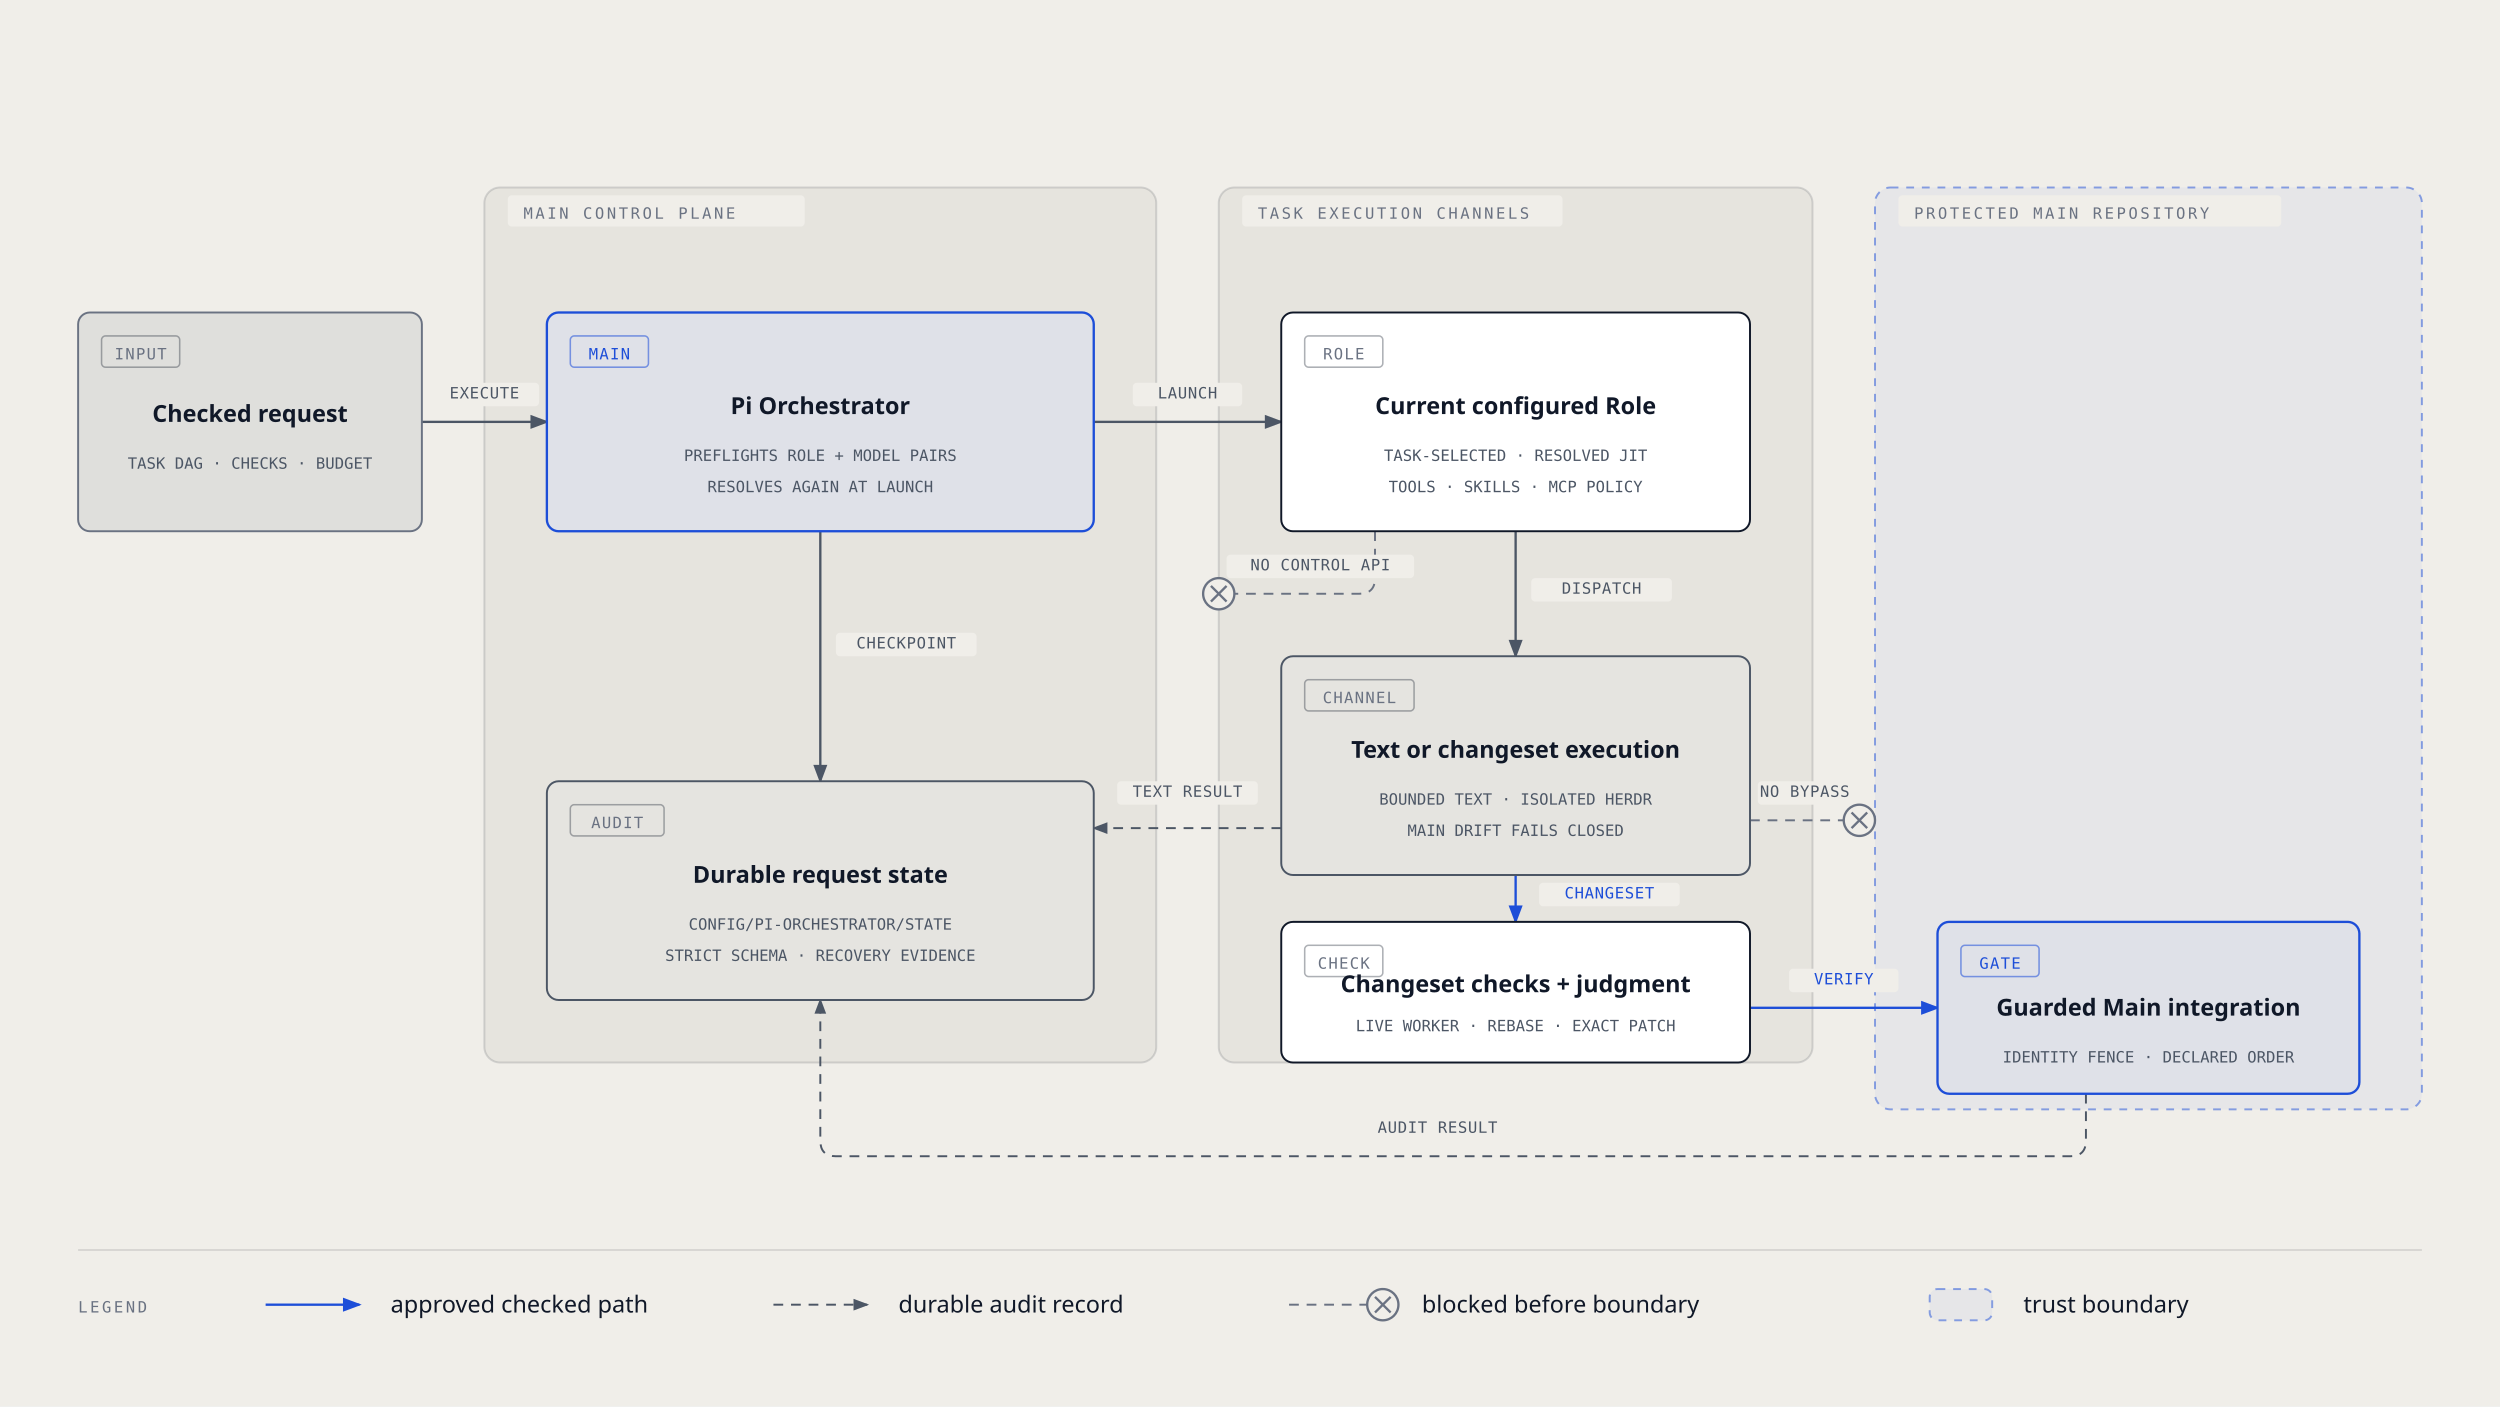
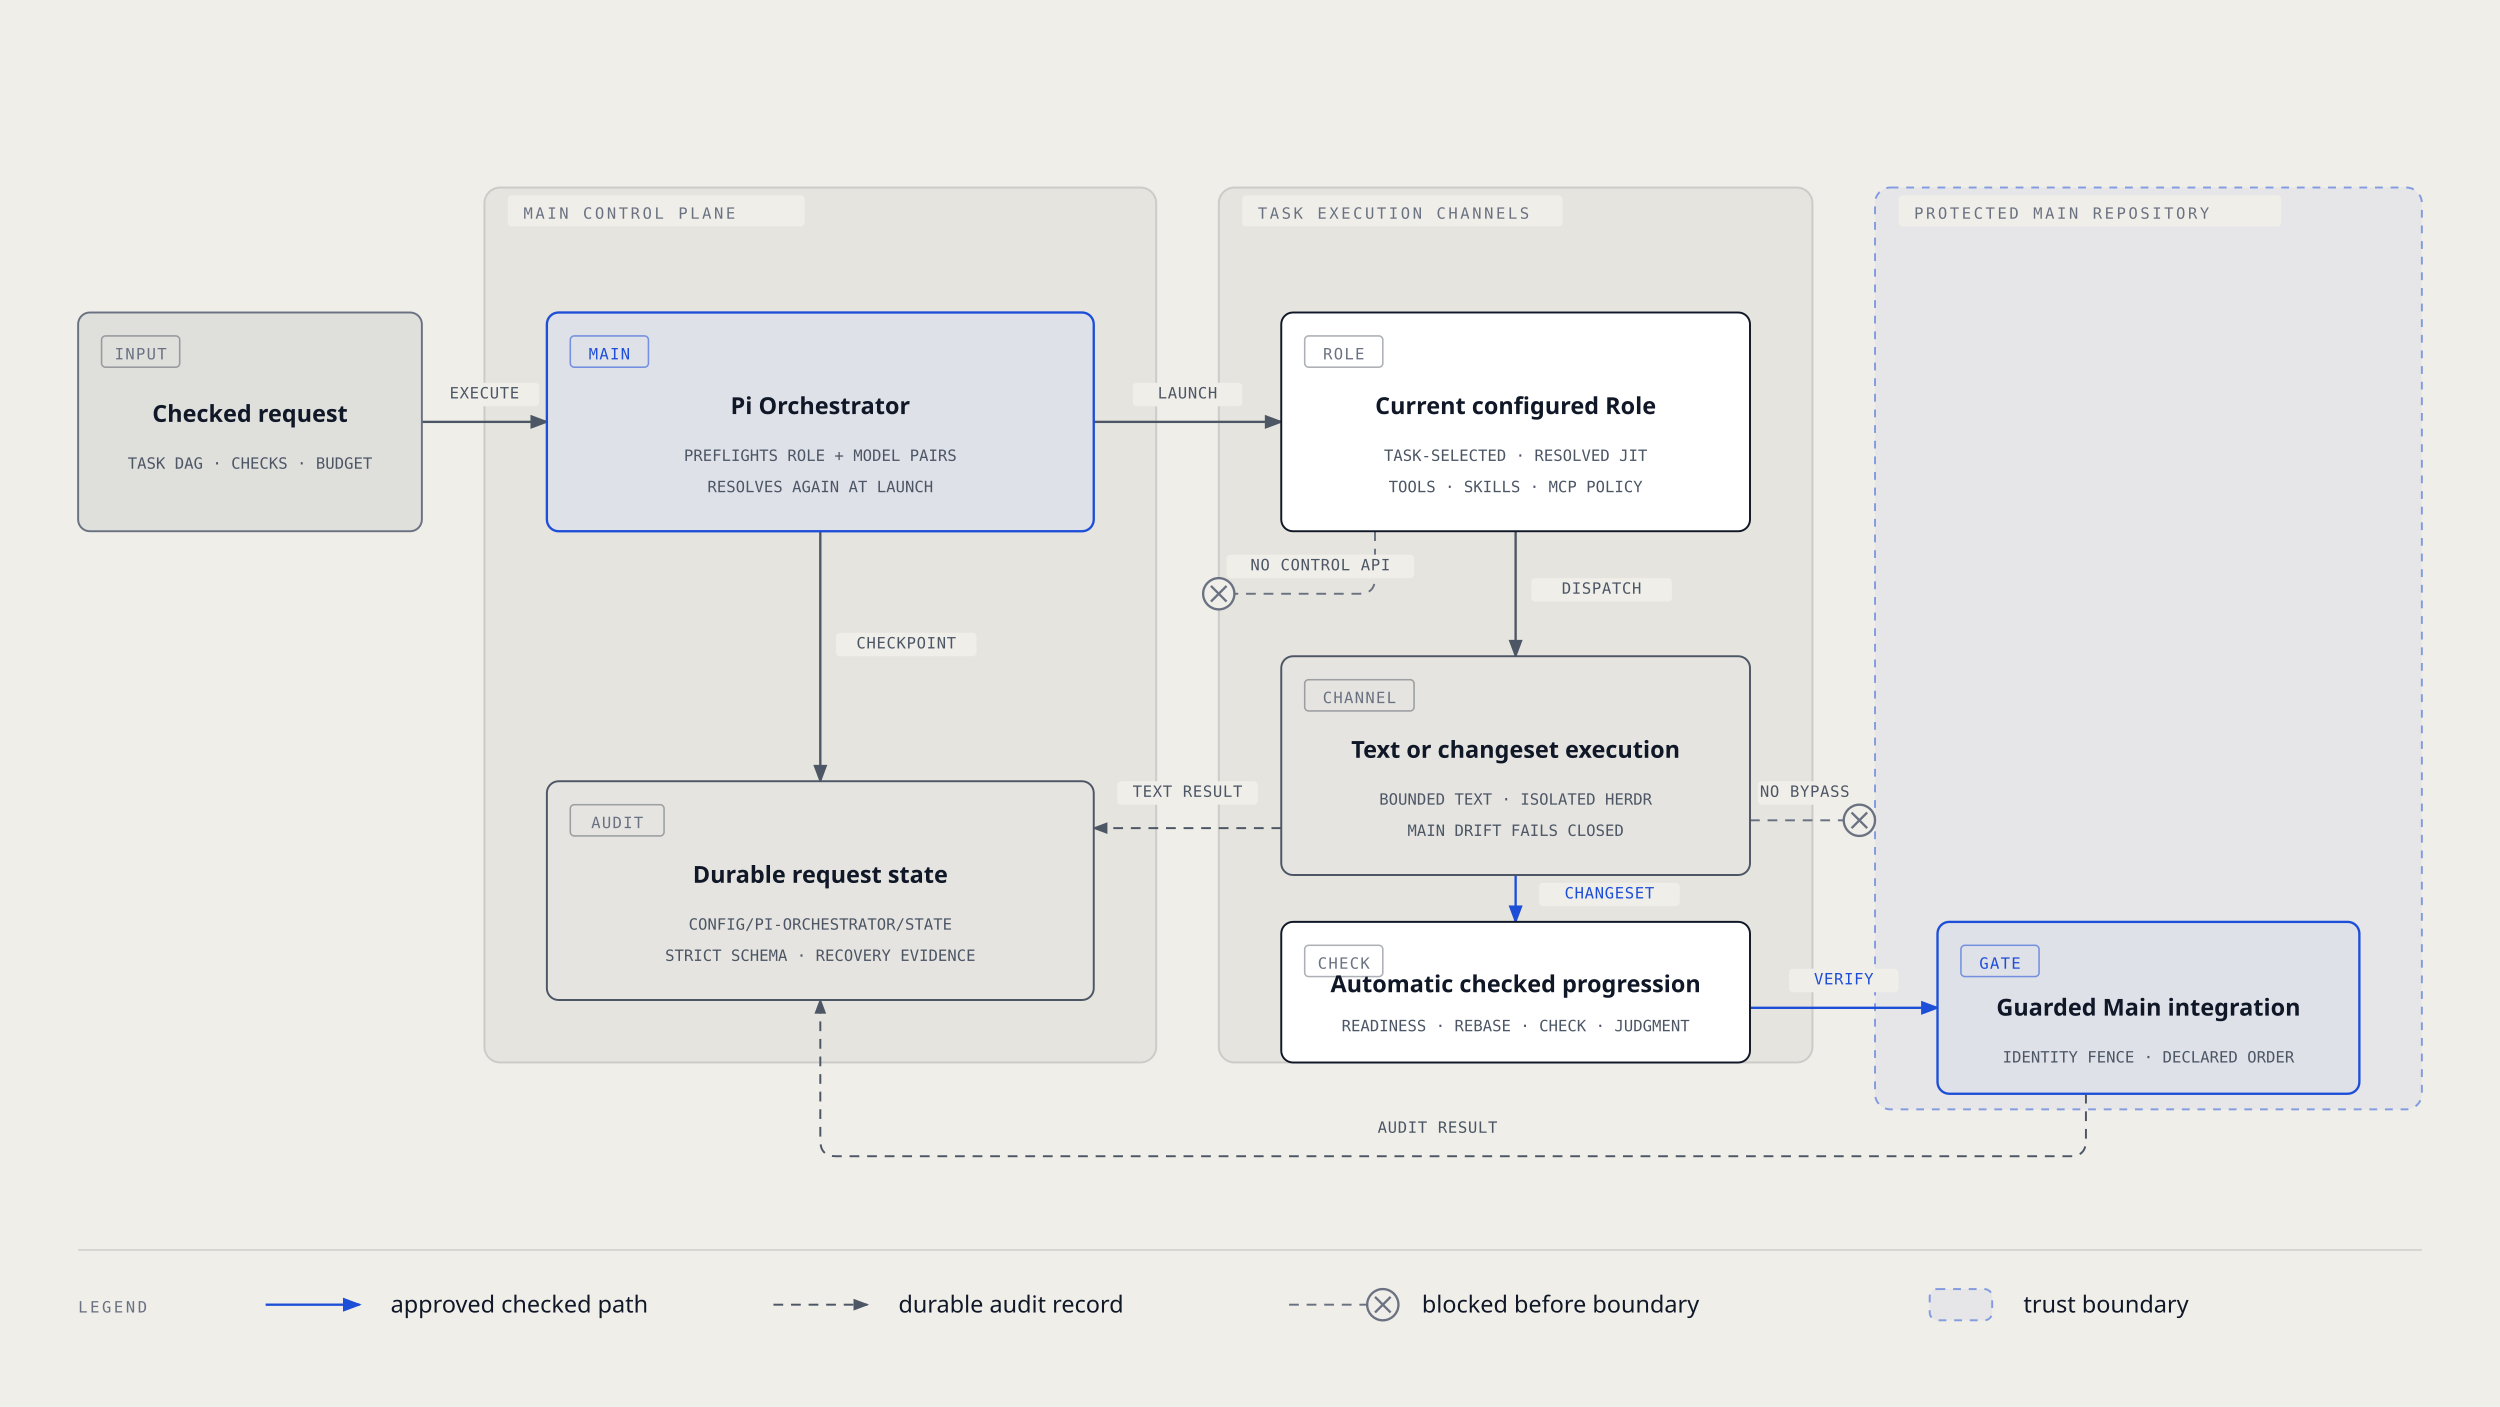
<svg xmlns="http://www.w3.org/2000/svg" width="1280" height="720" viewBox="0 0 1280 720" role="img" aria-labelledby="orchestration-architecture-title orchestration-architecture-desc">
  <defs>
    <style>
          .zone { fill: #e6e4de; stroke: #101828; stroke-opacity: .141; stroke-width: 1; }
          .zone-protected { fill: #1d4ed8; fill-opacity: .05; stroke: #1d4ed8; stroke-opacity: .50; stroke-width: 1; stroke-dasharray: 4 4; }
          .zone-label { fill: #6a7282; font: 500 8px 'Geist Mono', monospace; letter-spacing: .16em; }
          .node-mask { fill: #f0eee9; }
          .node { fill: #ffffff; stroke: #101828; stroke-width: 1; }
          .node-input { fill: #4c5665; fill-opacity: .10; stroke: #6a7282; stroke-width: 1; }
          .node-store { fill: #101828; fill-opacity: .05; stroke: #4c5665; stroke-width: 1; }
          .node-focal { fill: #1d4ed8; fill-opacity: .08; stroke: #1d4ed8; stroke-width: 1.2; }
          .tag { fill: none; stroke: #101828; stroke-opacity: .34; stroke-width: .8; }
          .tag-focal { fill: none; stroke: #1d4ed8; stroke-opacity: .55; stroke-width: .8; }
          .tag-text { fill: #6a7282; font: 500 8px 'Geist Mono', monospace; letter-spacing: .08em; text-anchor: middle; }
          .tag-text-focal { fill: #1d4ed8; font: 500 8px 'Geist Mono', monospace; letter-spacing: .08em; text-anchor: middle; }
          .name { fill: #101828; font: 600 12px 'Geist', sans-serif; text-anchor: middle; }
          .sub { fill: #4c5665; font: 400 8px 'Geist Mono', monospace; text-anchor: middle; }
          .edge { fill: none; stroke: #4c5665; stroke-width: 1.2; marker-end: url(#arrow); }
          .edge-approved { fill: none; stroke: #1d4ed8; stroke-width: 1.2; marker-end: url(#arrow-accent); }
          .edge-audit { fill: none; stroke: #4c5665; stroke-width: 1; stroke-dasharray: 5 4; marker-end: url(#arrow); }
          .edge-blocked { fill: none; stroke: #6a7282; stroke-width: 1; stroke-dasharray: 5 4; }
          .label-mask { fill: #f0eee9; }
          .label { fill: #4c5665; font: 500 8px 'Geist Mono', monospace; letter-spacing: .04em; text-anchor: middle; }
          .label-approved { fill: #1d4ed8; font: 500 8px 'Geist Mono', monospace; letter-spacing: .04em; text-anchor: middle; }
          .stop { fill: #f0eee9; stroke: #6a7282; stroke-width: 1.2; }
          .stop-mark { stroke: #6a7282; stroke-width: 1.2; }
          .legend { fill: #101828; font: 400 12px 'Geist', sans-serif; }
          .legend-label { fill: #6a7282; font: 500 8px 'Geist Mono', monospace; letter-spacing: .16em; }
        </style>
    <marker id="arrow" markerWidth="8" markerHeight="6" refX="7" refY="3" orient="auto">
      <polygon points="0 0,8 3,0 6" fill="#4c5665" />
    </marker>
    <marker id="arrow-accent" markerWidth="8" markerHeight="6" refX="7" refY="3" orient="auto">
      <polygon points="0 0,8 3,0 6" fill="#1d4ed8" />
    </marker>
    <marker id="arrow-link" markerWidth="8" markerHeight="6" refX="7" refY="3" orient="auto">
      <polygon points="0 0,8 3,0 6" fill="#1d4ed8" />
    </marker>
  </defs>
  <rect width="1280" height="720" fill="#f0eee9" />
  <rect class="zone" x="248" y="96" width="344" height="448" rx="8" />
  <rect class="label-mask" x="260" y="100" width="152" height="16" rx="2" />
  <text class="zone-label" x="268" y="112">MAIN CONTROL PLANE</text>
  <rect class="zone" x="624" y="96" width="304" height="448" rx="8" />
  <rect class="label-mask" x="636" y="100" width="164" height="16" rx="2" />
  <text class="zone-label" x="644" y="112">TASK EXECUTION CHANNELS</text>
  <rect class="zone-protected" x="960" y="96" width="280" height="472" rx="8" />
  <rect class="label-mask" x="972" y="100" width="196" height="16" rx="2" />
  <text class="zone-label" x="980" y="112">PROTECTED MAIN REPOSITORY</text>
  <line class="edge" x1="216" y1="216" x2="280" y2="216" />
  <line class="edge" x1="560" y1="216" x2="656" y2="216" />
  <line class="edge" x1="420" y1="272" x2="420" y2="400" />
  <line class="edge" x1="776" y1="272" x2="776" y2="336" />
  <line class="edge-approved" x1="776" y1="448" x2="776" y2="472" />
  <line class="edge-audit" x1="656" y1="424" x2="560" y2="424" />
  <line class="edge-approved" x1="896" y1="516" x2="992" y2="516" />
  <path class="edge-audit" d="M1068 560 V584 Q1068 592 1060 592 H428 Q420 592 420 584 V512" />
  <path class="edge-blocked" d="M704 272 V296 Q704 304 696 304 H624" />
  <circle class="stop" cx="624" cy="304" r="8" />
  <line class="stop-mark" x1="620" y1="300" x2="628" y2="308" />
  <line class="stop-mark" x1="628" y1="300" x2="620" y2="308" />
  <line class="edge-blocked" x1="896" y1="420" x2="952" y2="420" />
  <circle class="stop" cx="952" cy="420" r="8" />
  <line class="stop-mark" x1="948" y1="416" x2="956" y2="424" />
  <line class="stop-mark" x1="956" y1="416" x2="948" y2="424" />
  <rect class="label-mask" x="220" y="196" width="56" height="12" rx="2" />
  <text class="label" x="248" y="204">EXECUTE</text>
  <rect class="label-mask" x="580" y="196" width="56" height="12" rx="2" />
  <text class="label" x="608" y="204">LAUNCH</text>
  <rect class="label-mask" x="428" y="324" width="72" height="12" rx="2" />
  <text class="label" x="464" y="332">CHECKPOINT</text>
  <rect class="label-mask" x="784" y="296" width="72" height="12" rx="2" />
  <text class="label" x="820" y="304">DISPATCH</text>
  <rect class="label-mask" x="788" y="452" width="72" height="12" rx="2" />
  <text class="label-approved" x="824" y="460">CHANGESET</text>
  <rect class="label-mask" x="572" y="400" width="72" height="12" rx="2" />
  <text class="label" x="608" y="408">TEXT RESULT</text>
  <rect class="label-mask" x="916" y="496" width="56" height="12" rx="2" />
  <text class="label-approved" x="944" y="504">VERIFY</text>
  <rect class="label-mask" x="628" y="284" width="96" height="12" rx="2" />
  <text class="label" x="676" y="292">NO CONTROL API</text>
  <rect class="label-mask" x="900" y="400" width="48" height="12" rx="2" />
  <text class="label" x="924" y="408">NO BYPASS</text>
  <rect class="label-mask" x="696" y="572" width="80" height="12" rx="2" />
  <text class="label" x="736" y="580">AUDIT RESULT</text>
  <rect class="node-mask" x="40" y="160" width="176" height="112" rx="6" />
  <rect class="node-mask" x="280" y="160" width="280" height="112" rx="6" />
  <rect class="node-mask" x="280" y="400" width="280" height="112" rx="6" />
  <rect class="node-mask" x="656" y="160" width="240" height="112" rx="6" />
  <rect class="node-mask" x="656" y="336" width="240" height="112" rx="6" />
  <rect class="node-mask" x="656" y="472" width="240" height="72" rx="6" />
  <rect class="node-mask" x="992" y="472" width="216" height="88" rx="6" />
  <rect class="node-input" x="40" y="160" width="176" height="112" rx="6" />
  <rect class="tag" x="52" y="172" width="40" height="16" rx="2" />
  <text class="tag-text" x="72" y="184">INPUT</text>
  <text class="name" x="128" y="216">Checked request</text>
  <text class="sub" x="128" y="240">TASK DAG · CHECKS · BUDGET</text>
  <rect class="node-focal" x="280" y="160" width="280" height="112" rx="6" />
  <rect class="tag-focal" x="292" y="172" width="40" height="16" rx="2" />
  <text class="tag-text-focal" x="312" y="184">MAIN</text>
  <text class="name" x="420" y="212">Pi Orchestrator</text>
  <text class="sub" x="420" y="236">PREFLIGHTS ROLE + MODEL PAIRS</text>
  <text class="sub" x="420" y="252">RESOLVES AGAIN AT LAUNCH</text>
  <rect class="node-store" x="280" y="400" width="280" height="112" rx="6" />
  <rect class="tag" x="292" y="412" width="48" height="16" rx="2" />
  <text class="tag-text" x="316" y="424">AUDIT</text>
  <text class="name" x="420" y="452">Durable request state</text>
  <text class="sub" x="420" y="476">CONFIG/PI-ORCHESTRATOR/STATE</text>
  <text class="sub" x="420" y="492">STRICT SCHEMA · RECOVERY EVIDENCE</text>
  <rect class="node" x="656" y="160" width="240" height="112" rx="6" />
  <rect class="tag" x="668" y="172" width="40" height="16" rx="2" />
  <text class="tag-text" x="688" y="184">ROLE</text>
  <text class="name" x="776" y="212">Current configured Role</text>
  <text class="sub" x="776" y="236">TASK-SELECTED · RESOLVED JIT</text>
  <text class="sub" x="776" y="252">TOOLS · SKILLS · MCP POLICY</text>
  <rect class="node-store" x="656" y="336" width="240" height="112" rx="6" />
  <rect class="tag" x="668" y="348" width="56" height="16" rx="2" />
  <text class="tag-text" x="696" y="360">CHANNEL</text>
  <text class="name" x="776" y="388">Text or changeset execution</text>
  <text class="sub" x="776" y="412">BOUNDED TEXT · ISOLATED HERDR</text>
  <text class="sub" x="776" y="428">MAIN DRIFT FAILS CLOSED</text>
  <rect class="node" x="656" y="472" width="240" height="72" rx="6" />
  <rect class="tag" x="668" y="484" width="40" height="16" rx="2" />
  <text class="tag-text" x="688" y="496">CHECK</text>
-   <text class="name" x="776" y="508">Changeset checks + judgment</text>
-   <text class="sub" x="776" y="528">LIVE WORKER · REBASE · EXACT PATCH</text>
+   <text class="name" x="776" y="508">Automatic checked progression</text>
+   <text class="sub" x="776" y="528">READINESS · REBASE · CHECK · JUDGMENT</text>
  <rect class="node-focal" x="992" y="472" width="216" height="88" rx="6" />
  <rect class="tag-focal" x="1004" y="484" width="40" height="16" rx="2" />
  <text class="tag-text-focal" x="1024" y="496">GATE</text>
  <text class="name" x="1100" y="520">Guarded Main integration</text>
  <text class="sub" x="1100" y="544">IDENTITY FENCE · DECLARED ORDER</text>
  <line x1="40" y1="640" x2="1240" y2="640" stroke="#101828" stroke-opacity=".141" stroke-width=".8" />
  <text class="legend-label" x="40" y="672">LEGEND</text>
  <line class="edge-approved" x1="136" y1="668" x2="184" y2="668" />
  <text class="legend" x="200" y="672">approved checked path</text>
  <line class="edge-audit" x1="396" y1="668" x2="444" y2="668" />
  <text class="legend" x="460" y="672">durable audit record</text>
  <line class="edge-blocked" x1="660" y1="668" x2="700" y2="668" />
  <circle class="stop" cx="708" cy="668" r="8" />
  <line class="stop-mark" x1="704" y1="664" x2="712" y2="672" />
  <line class="stop-mark" x1="712" y1="664" x2="704" y2="672" />
  <text class="legend" x="728" y="672">blocked before boundary</text>
  <rect class="zone-protected" x="988" y="660" width="32" height="16" rx="4" />
  <text class="legend" x="1036" y="672">trust boundary</text>
</svg>
